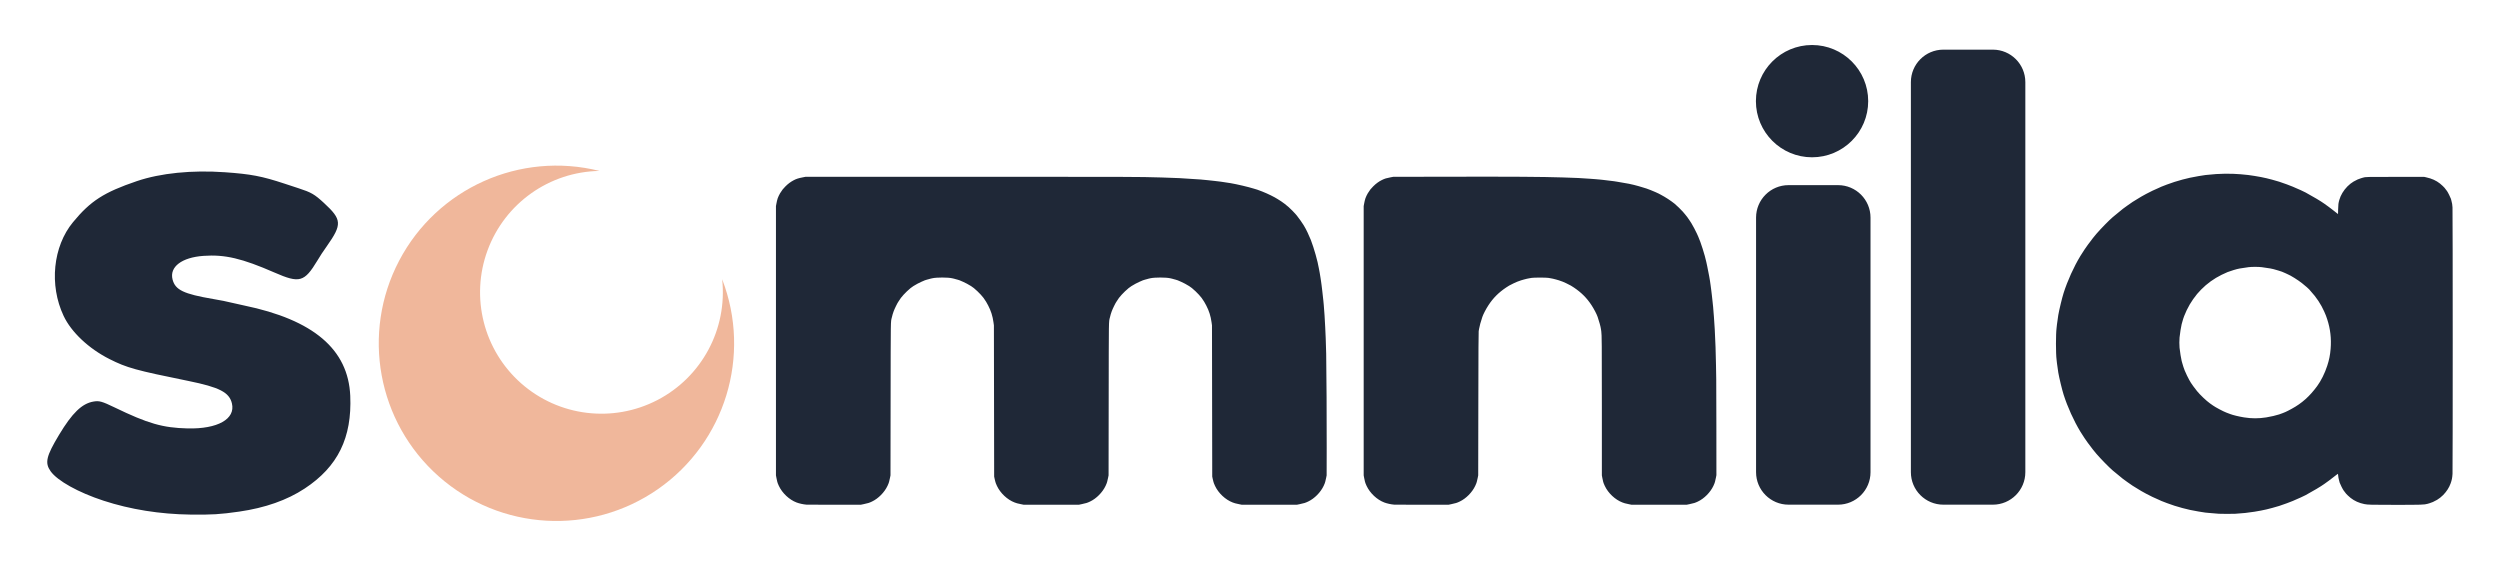
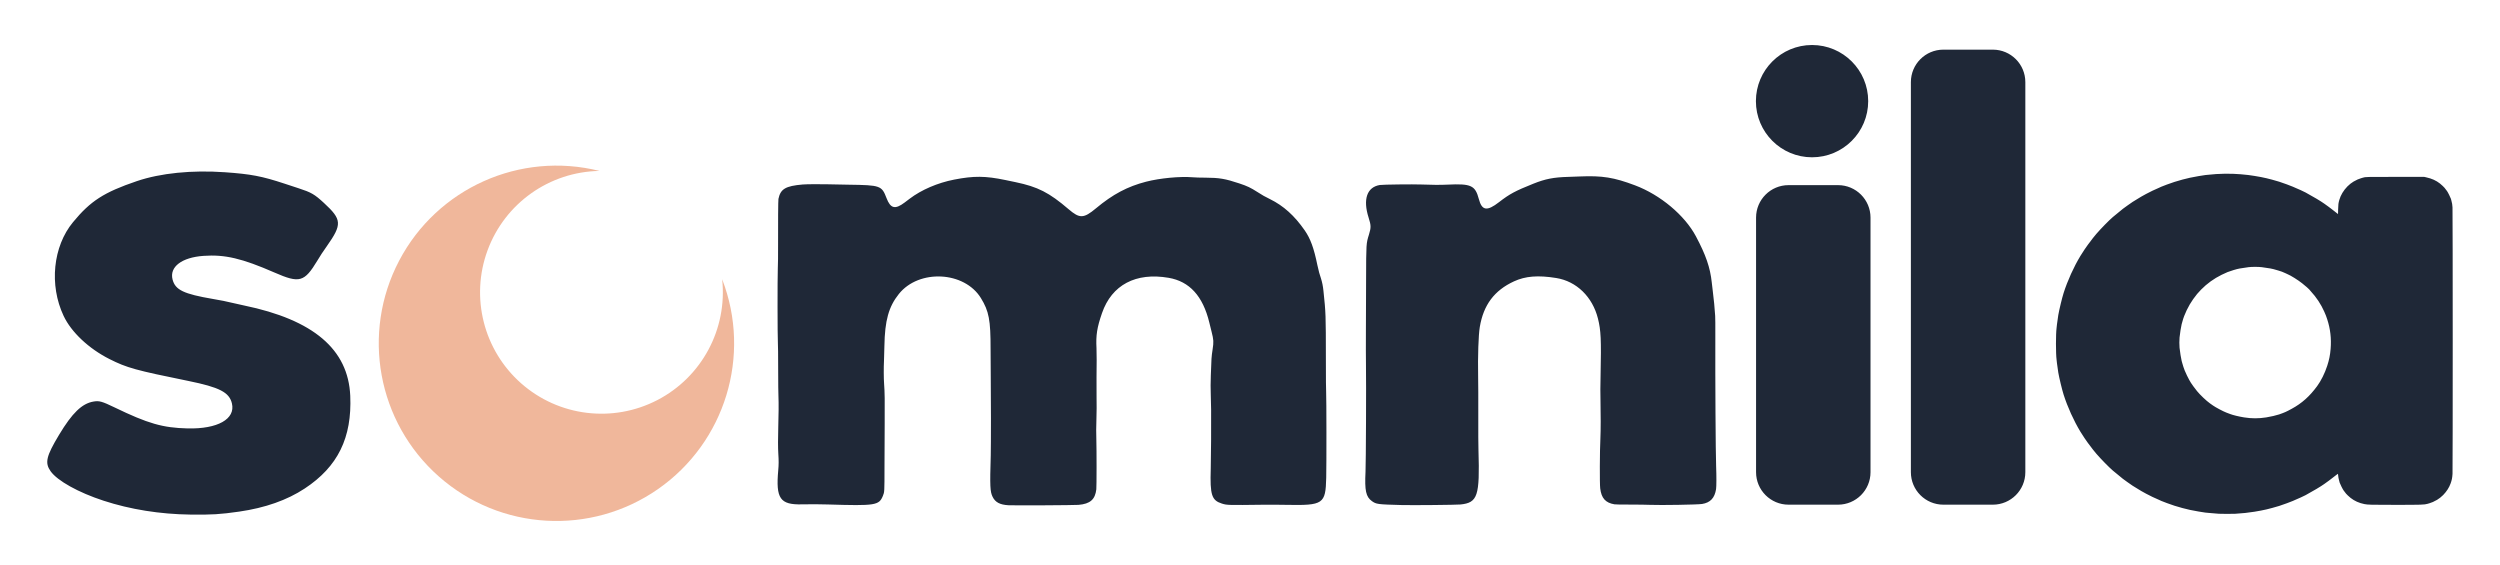
<svg xmlns="http://www.w3.org/2000/svg" viewBox="129.3 226.7 1616.4 364.8">
-   <path d="M1563.81,558.87 C1561.81,558.76 1559.03,558.53 1557.17,558.31 C1556.34,558.21 1555.44,558.12 1555.17,558.12 C1554.59,558.12 1547.62,556.90 1545.25,556.38 C1542.06,555.68 1538.78,554.80 1535.25,553.69 C1533.10,553.01 1527.12,550.83 1526.73,550.58 C1526.57,550.48 1525.88,550.16 1525.19,549.87 C1522.53,548.76 1519.45,547.29 1516.88,545.90 C1515.40,545.11 1514.05,544.36 1513.88,544.24 C1513.70,544.13 1512.94,543.66 1512.19,543.22 C1509.05,541.38 1507.06,540.08 1504.81,538.42 C1503.51,537.46 1502.18,536.50 1501.88,536.29 C1501.33,535.91 1497.76,532.98 1495.36,530.94 C1492.95,528.89 1487.69,523.52 1484.72,520.08 C1483.38,518.53 1481.62,516.29 1480.40,514.59 C1479.90,513.89 1479.35,513.17 1479.19,513.00 C1478.76,512.54 1475.62,507.83 1474.40,505.81 C1470.12,498.73 1466.10,489.87 1463.55,481.86 C1462.54,478.69 1460.71,471.10 1460.11,467.62 C1459.76,465.56 1459.36,462.72 1459.25,461.56 C1459.18,460.80 1459.07,459.78 1459.00,459.28 C1458.47,455.36 1458.47,442.64 1459.00,438.72 C1459.07,438.22 1459.18,437.20 1459.25,436.44 C1459.36,435.28 1459.76,432.44 1460.11,430.38 C1460.71,426.90 1462.54,419.31 1463.55,416.14 C1466.10,408.13 1470.12,399.27 1474.40,392.19 C1475.62,390.17 1478.76,385.46 1479.19,385.00 C1479.35,384.83 1479.90,384.11 1480.40,383.41 C1481.62,381.71 1483.38,379.47 1484.72,377.92 C1487.69,374.48 1492.95,369.11 1495.36,367.06 C1497.76,365.02 1501.33,362.09 1501.88,361.71 C1502.18,361.50 1503.51,360.54 1504.81,359.58 C1507.06,357.92 1509.05,356.62 1512.19,354.78 C1512.94,354.34 1513.70,353.87 1513.88,353.76 C1514.05,353.64 1515.40,352.89 1516.88,352.10 C1519.45,350.71 1522.53,349.24 1525.19,348.13 C1525.88,347.84 1526.57,347.52 1526.73,347.42 C1527.12,347.17 1533.10,344.99 1535.25,344.31 C1538.78,343.20 1542.06,342.32 1545.25,341.62 C1547.62,341.10 1554.59,339.88 1555.17,339.88 C1555.44,339.88 1556.34,339.79 1557.17,339.69 C1563.61,338.93 1571.57,338.80 1577.94,339.36 C1582.26,339.74 1583.82,339.93 1587.00,340.45 C1593.24,341.48 1595.98,342.13 1602.92,344.18 C1604.60,344.68 1611.37,347.16 1611.79,347.43 C1611.94,347.53 1612.65,347.84 1613.37,348.13 C1615.04,348.79 1618.78,350.50 1620.00,351.16 C1624.75,353.72 1629.94,356.83 1632.06,358.36 C1632.88,358.96 1634.23,359.93 1635.04,360.51 C1635.86,361.09 1637.10,362.03 1637.79,362.61 C1638.49,363.18 1639.23,363.77 1639.44,363.91 C1639.64,364.05 1640.07,364.38 1640.39,364.65 L1640.97,365.12 L1641.04,362.03 C1641.11,358.89 1641.21,358.06 1641.81,355.95 C1642.66,352.92 1644.52,349.82 1647.03,347.25 C1648.16,346.09 1649.82,344.77 1650.99,344.12 C1653.17,342.89 1654.33,342.37 1655.81,341.95 C1656.22,341.83 1656.82,341.66 1657.12,341.56 C1658.75,341.06 1658.75,341.06 1678.06,341.06 L1696.69,341.06 L1697.94,341.34 C1701.60,342.14 1704.39,343.40 1706.89,345.37 C1707.87,346.15 1709.62,347.79 1709.85,348.14 C1710.05,348.46 1710.75,349.37 1711.43,350.21 C1711.89,350.76 1713.80,354.57 1713.97,355.25 C1714.04,355.56 1714.20,356.15 1714.31,356.56 C1714.74,358.11 1714.86,358.87 1714.99,360.80 C1715.17,363.47 1715.18,530.35 1715.00,533.06 C1714.82,535.80 1714.56,537.07 1713.73,539.38 C1712.78,542.00 1711.16,544.50 1708.97,546.75 C1707.84,547.91 1706.18,549.23 1705.01,549.88 C1702.83,551.11 1701.67,551.63 1700.19,552.05 C1699.78,552.17 1699.18,552.34 1698.88,552.44 C1696.87,553.05 1694.75,553.12 1678.02,553.12 C1662.41,553.13 1660.22,553.07 1658.00,552.62 C1654.56,551.93 1651.62,550.61 1649.11,548.63 C1648.13,547.85 1646.38,546.21 1646.15,545.86 C1645.95,545.54 1645.25,544.63 1644.57,543.79 C1644.11,543.24 1642.20,539.43 1642.03,538.75 C1641.96,538.44 1641.80,537.85 1641.69,537.44 C1641.31,536.08 1641.15,535.20 1641.06,534.09 C1640.98,533.06 1640.96,533.00 1640.75,533.15 C1640.63,533.24 1640.20,533.55 1639.80,533.83 C1639.39,534.11 1638.49,534.82 1637.79,535.39 C1637.10,535.97 1635.86,536.91 1635.04,537.49 C1634.23,538.07 1632.88,539.04 1632.06,539.64 C1629.94,541.17 1624.75,544.28 1620.00,546.84 C1618.78,547.50 1615.04,549.21 1613.37,549.87 C1612.65,550.16 1611.94,550.47 1611.79,550.57 C1611.37,550.84 1604.60,553.32 1602.92,553.82 C1595.98,555.87 1593.24,556.52 1587.00,557.55 C1583.12,558.19 1578.79,558.65 1574.56,558.88 C1572.48,558.99 1565.93,558.99 1563.81,558.87 Z M650.75,552.99 C648.68,552.82 646.06,552.25 644.31,551.58 C639.59,549.78 635.11,545.57 632.88,540.85 C632.55,540.14 632.22,539.37 632.14,539.12 C632.07,538.88 631.92,538.39 631.81,538.02 C631.70,537.66 631.48,536.62 631.31,535.71 L631.00,534.06 L631.00,447.00 L631.00,359.94 L631.31,358.29 C631.59,356.80 631.70,356.33 632.14,354.88 C632.34,354.22 633.21,352.40 633.65,351.69 C635.11,349.38 635.53,348.83 637.12,347.23 C638.84,345.50 640.44,344.32 642.51,343.22 C644.20,342.33 645.50,341.92 648.31,341.37 L650.19,341.00 L755.81,341.00 C861.86,340.99 864.81,341.00 880.38,341.45 C890.14,341.73 892.97,341.87 905.50,342.75 C906.57,342.83 908.67,343.03 910.19,343.20 C911.70,343.37 913.47,343.56 914.12,343.63 C914.78,343.69 915.71,343.80 916.19,343.87 C916.67,343.93 917.85,344.08 918.81,344.19 C920.45,344.38 921.33,344.51 925.06,345.14 C928.98,345.81 936.32,347.53 939.69,348.58 C940.92,348.97 942.08,349.31 942.25,349.35 C942.42,349.38 943.88,349.93 945.50,350.57 C949.00,351.95 953.36,354.10 955.44,355.46 C956.26,356.00 957.25,356.63 957.62,356.84 C958.43,357.31 961.04,359.32 962.44,360.56 C963.69,361.67 966.27,364.26 966.86,365.00 C967.10,365.31 967.53,365.82 967.81,366.12 C968.52,366.91 971.66,371.33 972.04,372.07 C972.21,372.41 972.54,372.97 972.77,373.31 C973.57,374.51 975.88,379.36 976.83,381.83 C978.94,387.36 981.26,395.55 982.06,400.38 C982.17,401.03 982.40,402.25 982.57,403.09 C982.74,403.93 982.97,405.31 983.07,406.16 C983.17,407.00 983.34,408.11 983.44,408.62 C983.54,409.14 983.70,410.35 983.81,411.31 C983.92,412.27 984.11,413.88 984.24,414.88 C984.55,417.18 984.85,419.90 984.94,421.19 C984.98,421.74 985.10,422.98 985.20,423.94 C985.46,426.49 985.98,434.55 986.13,438.31 C986.20,440.10 986.34,443.25 986.45,445.31 C986.56,447.38 986.69,451.96 986.76,455.50 C986.96,467.51 987.14,498.49 987.09,516.31 L987.05,534.06 L986.72,535.71 C986.53,536.62 986.30,537.66 986.19,538.02 C986.08,538.39 985.93,538.88 985.86,539.12 C985.78,539.37 985.45,540.14 985.12,540.85 C983.14,545.04 979.21,549.02 975.12,550.96 C973.26,551.84 972.61,552.05 969.69,552.66 L967.81,553.05 L950.00,553.05 L932.19,553.05 L930.31,552.66 C927.96,552.17 927.55,552.06 926.31,551.58 C921.59,549.78 917.11,545.57 914.88,540.85 C914.55,540.14 914.22,539.37 914.14,539.12 C914.07,538.88 913.92,538.39 913.81,538.02 C913.70,537.65 913.49,536.77 913.34,536.08 L913.08,534.81 L913.00,485.94 L912.92,437.06 L912.65,435.12 C912.09,431.05 911.05,427.76 909.23,424.25 C908.61,423.05 908.00,421.95 907.88,421.81 C907.75,421.68 907.53,421.34 907.38,421.06 C906.27,419.01 903.18,415.64 899.95,412.96 C899.63,412.69 899.21,412.40 899.02,412.30 C898.82,412.21 898.56,412.01 898.44,411.88 C898.31,411.74 898.14,411.62 898.06,411.62 C897.98,411.62 897.61,411.41 897.24,411.15 C895.74,410.09 890.15,407.51 889.35,407.50 C889.23,407.50 888.84,407.40 888.47,407.27 C888.11,407.14 887.50,406.97 887.12,406.89 C886.75,406.80 886.21,406.69 885.94,406.62 C883.21,405.98 875.79,405.98 873.06,406.62 C872.79,406.69 872.25,406.80 871.88,406.89 C871.50,406.97 870.89,407.14 870.53,407.27 C870.16,407.40 869.77,407.50 869.65,407.50 C868.85,407.51 863.26,410.09 861.76,411.15 C861.39,411.41 861.02,411.62 860.94,411.62 C860.86,411.62 860.69,411.74 860.56,411.88 C860.44,412.01 860.18,412.21 859.98,412.30 C859.79,412.40 859.37,412.69 859.05,412.96 C855.82,415.64 852.73,419.01 851.62,421.06 C851.47,421.34 851.25,421.68 851.12,421.81 C850.66,422.33 848.61,426.50 848.09,428.00 C847.50,429.69 847.39,430.04 846.93,431.94 C846.15,435.12 846.21,431.11 846.13,485.00 L846.06,534.06 L845.72,535.71 C845.54,536.62 845.30,537.66 845.19,538.02 C845.08,538.39 844.93,538.88 844.86,539.12 C844.78,539.37 844.45,540.14 844.12,540.85 C842.14,545.04 838.21,549.02 834.12,550.96 C832.26,551.84 831.61,552.05 828.69,552.66 L826.81,553.05 L809.00,553.05 L791.19,553.05 L789.31,552.66 C786.96,552.17 786.55,552.06 785.31,551.58 C780.59,549.78 776.11,545.57 773.88,540.85 C773.55,540.14 773.22,539.37 773.14,539.12 C773.07,538.88 772.92,538.39 772.81,538.02 C772.70,537.65 772.49,536.77 772.34,536.08 L772.08,534.81 L772.00,485.94 L771.92,437.06 L771.65,435.12 C771.09,431.05 770.05,427.76 768.23,424.25 C767.61,423.05 767.00,421.95 766.88,421.81 C766.75,421.68 766.53,421.34 766.38,421.06 C765.27,419.01 762.18,415.64 758.95,412.96 C758.63,412.69 758.21,412.40 758.02,412.30 C757.82,412.21 757.56,412.01 757.44,411.88 C757.31,411.74 757.14,411.62 757.06,411.62 C756.98,411.62 756.61,411.41 756.24,411.15 C754.74,410.09 749.15,407.51 748.35,407.50 C748.23,407.50 747.84,407.40 747.47,407.27 C747.11,407.14 746.50,406.97 746.12,406.89 C745.75,406.80 745.21,406.69 744.94,406.62 C742.21,405.98 734.79,405.98 732.06,406.62 C731.79,406.69 731.25,406.80 730.88,406.89 C730.50,406.97 729.89,407.14 729.53,407.27 C729.16,407.40 728.77,407.50 728.65,407.50 C727.85,407.51 722.26,410.09 720.76,411.15 C720.39,411.41 720.02,411.62 719.94,411.62 C719.86,411.62 719.69,411.74 719.56,411.88 C719.44,412.01 719.18,412.21 718.98,412.30 C718.79,412.40 718.37,412.69 718.05,412.96 C714.82,415.64 711.73,419.01 710.62,421.06 C710.47,421.34 710.25,421.68 710.12,421.81 C709.66,422.33 707.61,426.50 707.09,428.00 C706.50,429.69 706.39,430.04 705.93,431.94 C705.15,435.12 705.21,431.11 705.13,485.00 L705.06,534.06 L704.72,535.71 C704.54,536.62 704.30,537.66 704.19,538.02 C704.08,538.39 703.93,538.88 703.86,539.12 C703.78,539.37 703.45,540.14 703.12,540.85 C701.14,545.04 697.21,549.02 693.12,550.96 C691.28,551.84 690.61,552.05 687.75,552.65 L685.94,553.03 L669.00,553.06 C659.68,553.08 651.47,553.05 650.75,552.99 Z M1030.75,552.99 C1028.68,552.82 1026.06,552.25 1024.31,551.58 C1019.59,549.78 1015.11,545.57 1012.88,540.85 C1012.55,540.14 1012.22,539.37 1012.14,539.12 C1012.07,538.88 1011.92,538.39 1011.81,538.02 C1011.70,537.66 1011.48,536.62 1011.31,535.71 L1011.00,534.06 L1011.00,447.00 L1011.00,359.94 L1011.31,358.29 C1011.59,356.80 1011.70,356.33 1012.14,354.88 C1012.34,354.22 1013.21,352.40 1013.65,351.69 C1015.11,349.37 1015.53,348.84 1017.12,347.24 C1018.97,345.38 1020.87,344.00 1022.88,343.04 C1024.78,342.14 1025.51,341.91 1028.25,341.38 L1030.06,341.03 L1065.38,340.96 C1107.74,340.87 1125.78,340.99 1139.88,341.43 C1148.75,341.71 1151.67,341.85 1156.94,342.25 C1157.76,342.31 1159.31,342.43 1160.38,342.50 C1161.44,342.58 1162.79,342.70 1163.38,342.76 C1163.96,342.83 1165.03,342.94 1165.75,343.01 C1167.51,343.18 1172.10,343.74 1172.91,343.88 C1173.27,343.95 1174.15,344.09 1174.88,344.19 C1176.28,344.39 1178.85,344.83 1182.50,345.52 C1183.84,345.77 1187.45,346.65 1188.56,347.00 C1189.18,347.19 1190.19,347.49 1190.81,347.67 C1193.27,348.37 1194.52,348.79 1196.56,349.61 C1198.75,350.50 1201.03,351.48 1201.69,351.84 C1201.89,351.95 1202.54,352.29 1203.12,352.60 C1206.11,354.17 1209.43,356.34 1212.05,358.43 C1213.13,359.29 1216.67,362.71 1217.28,363.49 C1217.64,363.94 1218.31,364.73 1218.78,365.25 C1219.58,366.14 1220.83,367.83 1221.84,369.41 C1222.10,369.81 1222.56,370.52 1222.86,370.98 C1223.57,372.07 1225.90,376.46 1226.43,377.71 C1226.66,378.25 1227.07,379.17 1227.34,379.75 C1228.80,382.88 1231.68,391.93 1232.51,396.00 C1232.64,396.65 1232.92,397.92 1233.12,398.81 C1233.55,400.68 1234.01,403.04 1234.37,405.19 C1234.50,406.01 1234.73,407.31 1234.87,408.06 C1235.01,408.82 1235.21,410.23 1235.32,411.19 C1235.42,412.15 1235.59,413.42 1235.69,414.00 C1235.79,414.58 1235.99,416.19 1236.12,417.56 C1236.26,418.94 1236.45,420.74 1236.56,421.56 C1236.83,423.76 1237.11,426.78 1237.25,429.06 C1237.32,430.16 1237.41,431.20 1237.44,431.38 C1237.64,432.51 1238.35,445.61 1238.50,451.12 C1239.01,469.86 1239.02,470.94 1239.04,502.62 L1239.06,533.94 L1238.72,535.65 C1238.54,536.59 1238.30,537.66 1238.19,538.02 C1238.08,538.39 1237.93,538.88 1237.86,539.12 C1237.78,539.37 1237.45,540.14 1237.12,540.85 C1235.14,545.04 1231.21,549.02 1227.12,550.96 C1225.26,551.84 1224.61,552.05 1221.69,552.66 L1219.81,553.05 L1202.00,553.05 L1184.19,553.05 L1182.31,552.66 C1179.96,552.17 1179.55,552.06 1178.31,551.58 C1173.59,549.78 1169.11,545.57 1166.88,540.85 C1166.55,540.14 1166.22,539.37 1166.14,539.12 C1166.07,538.88 1165.92,538.39 1165.81,538.02 C1165.70,537.66 1165.48,536.62 1165.31,535.71 L1165.00,534.06 L1165.00,490.56 C1165.00,448.59 1164.95,442.98 1164.62,440.88 C1164.55,440.43 1164.44,439.72 1164.38,439.30 C1164.19,437.86 1163.25,434.46 1162.27,431.61 C1161.61,429.71 1159.94,426.50 1158.30,424.00 C1155.29,419.39 1151.75,415.85 1146.94,412.62 C1146.18,412.11 1145.28,411.54 1144.94,411.35 C1143.56,410.58 1140.04,408.89 1139.64,408.81 C1139.41,408.76 1138.92,408.59 1138.56,408.43 C1137.42,407.92 1133.33,406.81 1131.94,406.63 C1131.53,406.57 1130.82,406.45 1130.38,406.36 C1129.22,406.12 1120.78,406.12 1119.62,406.36 C1119.18,406.45 1118.47,406.57 1118.06,406.63 C1116.67,406.81 1112.58,407.92 1111.44,408.43 C1111.08,408.59 1110.59,408.76 1110.36,408.81 C1109.96,408.89 1106.44,410.58 1105.06,411.35 C1104.72,411.54 1103.82,412.11 1103.06,412.62 C1098.25,415.85 1094.71,419.39 1091.70,424.00 C1090.06,426.50 1088.39,429.71 1087.73,431.61 C1086.75,434.45 1085.82,437.86 1085.62,439.30 C1085.56,439.72 1085.44,440.40 1085.36,440.81 C1085.25,441.38 1085.19,452.61 1085.13,487.81 L1085.05,534.06 L1084.72,535.71 C1084.54,536.62 1084.30,537.66 1084.19,538.02 C1084.08,538.39 1083.93,538.88 1083.86,539.12 C1083.78,539.37 1083.45,540.14 1083.12,540.85 C1081.14,545.04 1077.21,549.02 1073.12,550.96 C1071.28,551.84 1070.61,552.05 1067.75,552.65 L1065.94,553.03 L1049.00,553.06 C1039.68,553.08 1031.47,553.05 1030.75,552.99 Z M1594.58,496.57 C1597.49,496.10 1601.11,495.26 1602.88,494.65 C1606.58,493.35 1607.45,492.97 1611.09,490.98 C1617.60,487.44 1622.64,482.94 1627.46,476.36 C1629.98,472.94 1632.42,468.03 1633.98,463.25 C1635.24,459.37 1635.86,456.32 1636.19,452.25 C1636.73,445.57 1636.02,439.38 1633.98,433.12 C1633.31,431.07 1633.12,430.59 1632.04,428.12 C1630.00,423.49 1626.90,418.81 1623.41,415.08 C1622.84,414.47 1622.38,413.92 1622.38,413.87 C1622.38,413.72 1619.78,411.46 1617.75,409.85 C1615.10,407.74 1610.36,404.78 1608.36,403.99 C1607.99,403.85 1607.32,403.54 1606.88,403.30 C1605.89,402.78 1603.59,401.91 1602.56,401.67 C1602.15,401.57 1601.39,401.35 1600.88,401.18 C1598.75,400.49 1596.24,400.02 1591.62,399.44 C1589.55,399.18 1585.08,399.18 1583.13,399.44 C1577.77,400.16 1576.39,400.42 1573.56,401.27 C1570.32,402.24 1568.80,402.84 1565.70,404.38 C1560.71,406.84 1556.29,410.03 1552.46,413.93 C1550.41,416.01 1549.30,417.35 1547.32,420.11 C1544.31,424.30 1541.46,430.22 1540.37,434.56 C1540.23,435.11 1540.01,435.90 1539.87,436.31 C1539.56,437.27 1538.68,442.83 1538.51,444.91 C1538.34,446.96 1538.34,449.60 1538.51,451.54 C1538.69,453.62 1539.58,459.14 1539.87,460.06 C1540.00,460.48 1540.20,461.18 1540.31,461.62 C1540.59,462.75 1541.33,464.98 1541.84,466.25 C1542.53,467.94 1544.10,471.22 1544.79,472.38 C1545.13,472.96 1545.61,473.77 1545.85,474.19 C1546.33,475.01 1548.25,477.62 1549.80,479.56 C1551.67,481.89 1555.93,485.94 1558.14,487.48 C1558.80,487.94 1559.70,488.57 1560.14,488.89 C1561.64,489.99 1566.82,492.74 1568.69,493.43 C1569.38,493.68 1570.53,494.12 1571.25,494.40 C1573.07,495.11 1576.91,496.04 1580.24,496.57 C1585.15,497.36 1589.67,497.35 1594.58,496.57 Z M252.44,559.41 C232.69,559.15 213.60,556.10 196.25,550.43 C179.97,545.12 166.37,537.54 162.01,531.37 C158.17,525.93 159.16,521.70 167.49,507.84 C175.99,493.70 182.29,487.60 189.74,486.33 C193.44,485.69 195.25,486.20 203.38,490.12 C225.00,500.58 234.49,503.31 250.57,503.70 C270.02,504.17 281.67,497.61 279.25,487.52 C277.53,480.34 271.23,477.10 251.06,473.00 C216.92,466.06 211.34,464.52 200.12,458.87 C186.70,452.11 175.40,441.48 170.43,430.94 C161.02,410.99 163.53,386.05 176.53,370.32 C187.87,356.59 196.50,351.04 217.77,343.81 C233.03,338.62 253.38,336.57 274.62,338.06 C291.61,339.26 298.55,340.59 313.25,345.43 C316.45,346.49 320.52,347.83 322.31,348.41 C330.58,351.10 332.68,352.32 338.76,357.93 C350.40,368.67 350.60,371.69 340.61,385.88 C337.68,390.04 336.81,391.37 334.50,395.19 C326.08,409.13 322.98,410.00 306.81,402.93 C285.76,393.74 274.73,391.15 260.90,392.13 C246.80,393.13 238.77,399.25 240.87,407.41 C242.60,414.15 248.00,416.75 267.00,420.00 C272.72,420.98 274.93,421.43 279.75,422.57 C281.91,423.09 285.18,423.82 287.00,424.19 C331.98,433.47 354.46,452.57 355.76,482.62 C356.94,509.71 347.73,528.45 326.31,542.56 C314.93,550.07 300.70,555.08 283.94,557.49 C271.72,559.25 266.08,559.59 252.44,559.41 Z M1285.70,346.40 L1317.70,346.40 A21,21 0 0 1 1338.70,367.40 L1338.70,532.00 A21,21 0 0 1 1317.70,553.00 L1285.70,553.00 A21,21 0 0 1 1264.70,532.00 L1264.70,367.40 A21,21 0 0 1 1285.70,346.40 Z M1385.80,258.80 L1417.80,258.80 A21,21 0 0 1 1438.80,279.80 L1438.80,532.00 A21,21 0 0 1 1417.80,553.00 L1385.80,553.00 A21,21 0 0 1 1364.80,532.00 L1364.80,279.80 A21,21 0 0 1 1385.80,258.80 Z M1264.60,292.10 A36.3,36.3 0 1 1 1337.20,292.10 A36.3,36.3 0 1 1 1264.60,292.10 Z " fill="#1F2837" fill-rule="evenodd" />
+   <path d="M1563.81,558.87 C1561.81,558.76 1559.03,558.53 1557.17,558.31 C1556.34,558.21 1555.44,558.12 1555.17,558.12 C1554.59,558.12 1547.62,556.90 1545.25,556.38 C1542.06,555.68 1538.78,554.80 1535.25,553.69 C1533.10,553.01 1527.12,550.83 1526.73,550.58 C1526.57,550.48 1525.88,550.16 1525.19,549.87 C1522.53,548.76 1519.45,547.29 1516.88,545.90 C1515.40,545.11 1514.05,544.36 1513.88,544.24 C1513.70,544.13 1512.94,543.66 1512.19,543.22 C1509.05,541.38 1507.06,540.08 1504.81,538.42 C1503.51,537.46 1502.18,536.50 1501.88,536.29 C1501.33,535.91 1497.76,532.98 1495.36,530.94 C1492.95,528.89 1487.69,523.52 1484.72,520.08 C1483.38,518.53 1481.62,516.29 1480.40,514.59 C1479.90,513.89 1479.35,513.17 1479.19,513.00 C1478.76,512.54 1475.62,507.83 1474.40,505.81 C1470.12,498.73 1466.10,489.87 1463.55,481.86 C1462.54,478.69 1460.71,471.10 1460.11,467.62 C1459.76,465.56 1459.36,462.72 1459.25,461.56 C1459.18,460.80 1459.07,459.78 1459.00,459.28 C1458.47,455.36 1458.47,442.64 1459.00,438.72 C1459.07,438.22 1459.18,437.20 1459.25,436.44 C1459.36,435.28 1459.76,432.44 1460.11,430.38 C1460.71,426.90 1462.54,419.31 1463.55,416.14 C1466.10,408.13 1470.12,399.27 1474.40,392.19 C1475.62,390.17 1478.76,385.46 1479.19,385.00 C1479.35,384.83 1479.90,384.11 1480.40,383.41 C1481.62,381.71 1483.38,379.47 1484.72,377.92 C1487.69,374.48 1492.95,369.11 1495.36,367.06 C1497.76,365.02 1501.33,362.09 1501.88,361.71 C1502.18,361.50 1503.51,360.54 1504.81,359.58 C1507.06,357.92 1509.05,356.62 1512.19,354.78 C1512.94,354.34 1513.70,353.87 1513.88,353.76 C1514.05,353.64 1515.40,352.89 1516.88,352.10 C1519.45,350.71 1522.53,349.24 1525.19,348.13 C1525.88,347.84 1526.57,347.52 1526.73,347.42 C1527.12,347.17 1533.10,344.99 1535.25,344.31 C1538.78,343.20 1542.06,342.32 1545.25,341.62 C1547.62,341.10 1554.59,339.88 1555.17,339.88 C1555.44,339.88 1556.34,339.79 1557.17,339.69 C1563.61,338.93 1571.57,338.80 1577.94,339.36 C1582.26,339.74 1583.82,339.93 1587.00,340.45 C1593.24,341.48 1595.98,342.13 1602.92,344.18 C1604.60,344.68 1611.37,347.16 1611.79,347.43 C1611.94,347.53 1612.65,347.84 1613.37,348.13 C1615.04,348.79 1618.78,350.50 1620.00,351.16 C1624.75,353.72 1629.94,356.83 1632.06,358.36 C1632.88,358.96 1634.23,359.93 1635.04,360.51 C1635.86,361.09 1637.10,362.03 1637.79,362.61 C1638.49,363.18 1639.23,363.77 1639.44,363.91 C1639.64,364.05 1640.07,364.38 1640.39,364.65 L1640.97,365.12 L1641.04,362.03 C1641.11,358.89 1641.21,358.06 1641.81,355.95 C1642.66,352.92 1644.52,349.82 1647.03,347.25 C1648.16,346.09 1649.82,344.77 1650.99,344.12 C1653.17,342.89 1654.33,342.37 1655.81,341.95 C1656.22,341.83 1656.82,341.66 1657.12,341.56 C1658.75,341.06 1658.75,341.06 1678.06,341.06 L1696.69,341.06 L1697.94,341.34 C1701.60,342.14 1704.39,343.40 1706.89,345.37 C1707.87,346.15 1709.62,347.79 1709.85,348.14 C1710.05,348.46 1710.75,349.37 1711.43,350.21 C1711.89,350.76 1713.80,354.57 1713.97,355.25 C1714.04,355.56 1714.20,356.15 1714.31,356.56 C1714.74,358.11 1714.86,358.87 1714.99,360.80 C1715.17,363.47 1715.18,530.35 1715.00,533.06 C1714.82,535.80 1714.56,537.07 1713.73,539.38 C1712.78,542.00 1711.16,544.50 1708.97,546.75 C1707.84,547.91 1706.18,549.23 1705.01,549.88 C1702.83,551.11 1701.67,551.63 1700.19,552.05 C1699.78,552.17 1699.18,552.34 1698.88,552.44 C1696.87,553.05 1694.75,553.12 1678.02,553.12 C1662.41,553.13 1660.22,553.07 1658.00,552.62 C1654.56,551.93 1651.62,550.61 1649.11,548.63 C1648.13,547.85 1646.38,546.21 1646.15,545.86 C1645.95,545.54 1645.25,544.63 1644.57,543.79 C1644.11,543.24 1642.20,539.43 1642.03,538.75 C1641.96,538.44 1641.80,537.85 1641.69,537.44 C1641.31,536.08 1641.15,535.20 1641.06,534.09 C1640.98,533.06 1640.96,533.00 1640.75,533.15 C1640.63,533.24 1640.20,533.55 1639.80,533.83 C1639.39,534.11 1638.49,534.82 1637.79,535.39 C1637.10,535.97 1635.86,536.91 1635.04,537.49 C1634.23,538.07 1632.88,539.04 1632.06,539.64 C1629.94,541.17 1624.75,544.28 1620.00,546.84 C1618.78,547.50 1615.04,549.21 1613.37,549.87 C1612.65,550.16 1611.94,550.47 1611.79,550.57 C1611.37,550.84 1604.60,553.32 1602.92,553.82 C1595.98,555.87 1593.24,556.52 1587.00,557.55 C1583.12,558.19 1578.79,558.65 1574.56,558.88 C1572.48,558.99 1565.93,558.99 1563.81,558.87 Z M1594.58,496.57 C1597.49,496.10 1601.11,495.26 1602.88,494.65 C1606.58,493.35 1607.45,492.97 1611.09,490.98 C1617.60,487.44 1622.64,482.94 1627.46,476.36 C1629.98,472.94 1632.42,468.03 1633.98,463.25 C1635.24,459.37 1635.86,456.32 1636.19,452.25 C1636.73,445.57 1636.02,439.38 1633.98,433.12 C1633.31,431.07 1633.12,430.59 1632.04,428.12 C1630.00,423.49 1626.90,418.81 1623.41,415.08 C1622.84,414.47 1622.38,413.92 1622.38,413.87 C1622.38,413.72 1619.78,411.46 1617.75,409.85 C1615.10,407.74 1610.36,404.78 1608.36,403.99 C1607.99,403.85 1607.32,403.54 1606.88,403.30 C1605.89,402.78 1603.59,401.91 1602.56,401.67 C1602.15,401.57 1601.39,401.35 1600.88,401.18 C1598.75,400.49 1596.24,400.02 1591.62,399.44 C1589.55,399.18 1585.08,399.18 1583.13,399.44 C1577.77,400.16 1576.39,400.42 1573.56,401.27 C1570.32,402.24 1568.80,402.84 1565.70,404.38 C1560.71,406.84 1556.29,410.03 1552.46,413.93 C1550.41,416.01 1549.30,417.35 1547.32,420.11 C1544.31,424.30 1541.46,430.22 1540.37,434.56 C1540.23,435.11 1540.01,435.90 1539.87,436.31 C1539.56,437.27 1538.68,442.83 1538.51,444.91 C1538.34,446.96 1538.34,449.60 1538.51,451.54 C1538.69,453.62 1539.58,459.14 1539.87,460.06 C1540.00,460.48 1540.20,461.18 1540.31,461.62 C1540.59,462.75 1541.33,464.98 1541.84,466.25 C1542.53,467.94 1544.10,471.22 1544.79,472.38 C1545.13,472.96 1545.61,473.77 1545.85,474.19 C1546.33,475.01 1548.25,477.62 1549.80,479.56 C1551.67,481.89 1555.93,485.94 1558.14,487.48 C1558.80,487.94 1559.70,488.57 1560.14,488.89 C1561.64,489.99 1566.82,492.74 1568.69,493.43 C1569.38,493.68 1570.53,494.12 1571.25,494.40 C1573.07,495.11 1576.91,496.04 1580.24,496.57 C1585.15,497.36 1589.67,497.35 1594.58,496.57 Z M252.44,559.41 C232.69,559.15 213.60,556.10 196.25,550.43 C179.97,545.12 166.37,537.54 162.01,531.37 C158.17,525.93 159.16,521.70 167.49,507.84 C175.99,493.70 182.29,487.60 189.74,486.33 C193.44,485.69 195.25,486.20 203.38,490.12 C225.00,500.58 234.49,503.31 250.57,503.70 C270.02,504.17 281.67,497.61 279.25,487.52 C277.53,480.34 271.23,477.10 251.06,473.00 C216.92,466.06 211.34,464.52 200.12,458.87 C186.70,452.11 175.40,441.48 170.43,430.94 C161.02,410.99 163.53,386.05 176.53,370.32 C187.87,356.59 196.50,351.04 217.77,343.81 C233.03,338.62 253.38,336.57 274.62,338.06 C291.61,339.26 298.55,340.59 313.25,345.43 C316.45,346.49 320.52,347.83 322.31,348.41 C330.58,351.10 332.68,352.32 338.76,357.93 C350.40,368.67 350.60,371.69 340.61,385.88 C337.68,390.04 336.81,391.37 334.50,395.19 C326.08,409.13 322.98,410.00 306.81,402.93 C285.76,393.74 274.73,391.15 260.90,392.13 C246.80,393.13 238.77,399.25 240.87,407.41 C242.60,414.15 248.00,416.75 267.00,420.00 C272.72,420.98 274.93,421.43 279.75,422.57 C281.91,423.09 285.18,423.82 287.00,424.19 C331.98,433.47 354.46,452.57 355.76,482.62 C356.94,509.71 347.73,528.45 326.31,542.56 C314.93,550.07 300.70,555.08 283.94,557.49 C271.72,559.25 266.08,559.59 252.44,559.41 Z M781.38,553.37 C775.82,553.07 772.83,551.49 771.08,547.92 C769.44,544.57 769.29,541.14 769.88,521.19 C770.05,515.50 770.05,479.58 769.88,470.30 C769.80,466.24 769.75,458.20 769.77,452.43 C769.80,433.64 768.72,427.91 763.53,419.45 C752.84,402.02 723.45,400.54 710.46,416.78 C703.88,425.01 701.40,433.92 701.12,450.38 C701.06,454.19 700.94,458.55 700.85,460.06 C700.63,464.07 700.66,471.46 700.92,474.81 C701.33,480.25 701.41,485.62 701.30,500.31 C701.24,508.01 701.19,520.75 701.18,528.62 C701.17,544.81 701.17,544.79 700.17,547.25 C697.63,553.47 695.47,553.81 664.50,552.87 C658.64,552.69 653.47,552.67 647.81,552.80 C633.66,553.13 630.83,549.06 632.48,530.77 C632.81,527.12 632.82,524.37 632.54,520.31 C632.30,516.76 632.27,509.35 632.49,503.06 C632.74,495.66 632.80,487.00 632.62,483.19 C632.51,480.85 632.45,474.92 632.43,465.31 C632.42,455.57 632.36,450.13 632.25,448.44 C631.99,444.24 631.95,406.65 632.20,400.31 C632.34,396.70 632.39,392.73 632.37,386.00 C632.32,370.83 632.43,356.18 632.61,355.31 C633.94,348.88 637.16,346.95 648.25,345.99 C650.62,345.78 660.19,345.71 664.69,345.86 C666.89,345.94 672.91,346.05 678.06,346.12 C698.54,346.40 699.40,346.70 702.49,354.79 C705.08,361.57 708.06,362.29 714.23,357.62 C715.10,356.96 716.54,355.87 717.44,355.19 C725.01,349.44 735.57,344.90 746.19,342.83 C758.97,340.34 766.40,340.40 779.44,343.12 C781.77,343.61 784.64,344.20 785.81,344.45 C800.36,347.48 807.63,351.19 820.25,362.00 C827.39,368.12 829.97,368.03 837.93,361.38 C848.76,352.34 858.29,347.28 870.31,344.18 C879.31,341.87 892.13,340.65 900.44,341.32 C902.42,341.48 904.76,341.55 908.81,341.57 C917.64,341.61 921.50,342.27 930.50,345.26 C935.78,347.02 937.85,348.00 942.44,350.94 C945.66,353.01 946.94,353.73 950.40,355.43 C959.18,359.75 966.25,366.11 972.90,375.69 C976.60,381.03 978.81,387.09 981.06,398.09 C981.44,399.93 981.96,402.14 982.23,403.00 C982.49,403.86 983.00,405.49 983.36,406.62 C984.18,409.23 984.67,411.65 984.99,414.75 C986.50,428.95 986.54,430.08 986.56,458.75 C986.57,472.08 986.62,478.55 986.73,480.25 C986.95,483.74 986.99,527.11 986.78,535.62 C986.37,552.59 984.93,553.57 961.06,553.12 C956.00,553.02 950.14,552.99 946.25,553.04 C923.09,553.34 922.63,553.33 919.33,552.29 C912.71,550.22 911.59,546.73 912.12,529.81 C912.30,523.79 912.47,498.01 912.36,491.62 C912.32,489.12 912.21,484.62 912.13,481.62 C911.99,476.91 912.00,475.29 912.17,469.44 C912.51,458.52 912.59,457.41 913.33,452.56 C914.07,447.71 914.00,446.47 912.68,441.25 C912.31,439.77 911.63,437.05 911.18,435.19 C907.02,418.10 898.40,408.64 884.88,406.32 C863.66,402.67 848.14,410.90 841.82,429.12 C838.59,438.45 837.80,443.48 838.25,451.81 C838.39,454.32 838.40,463.15 838.27,470.56 C838.22,473.24 838.23,478.90 838.29,483.12 C838.38,489.25 838.36,492.24 838.20,497.88 C838.02,503.96 838.02,505.71 838.15,510.56 C838.36,517.75 838.34,541.26 838.14,543.06 C837.38,549.67 834.15,552.49 826.62,553.13 C823.84,553.37 785.22,553.57 781.38,553.37 Z M1035.50,553.24 C1019.98,552.83 1019.15,552.72 1016.33,550.71 C1012.45,547.93 1011.58,543.95 1012.19,531.69 C1012.46,526.26 1012.68,474.56 1012.48,462.62 C1012.41,458.52 1012.39,448.68 1012.44,440.69 C1012.48,432.71 1012.54,417.75 1012.56,407.44 C1012.62,383.99 1012.61,384.22 1014.43,378.31 C1015.82,373.82 1015.79,372.40 1014.18,367.38 C1010.41,355.54 1013.12,347.68 1021.45,346.31 C1023.36,346.00 1043.08,345.77 1048.38,345.99 C1054.79,346.27 1060.71,346.30 1065.33,346.07 C1080.45,345.35 1083.12,346.58 1085.45,355.37 C1087.45,362.94 1090.74,363.44 1098.57,357.36 C1105.31,352.14 1108.98,350.16 1120.66,345.49 C1128.52,342.35 1133.86,341.31 1143.38,341.06 C1144.92,341.02 1148.27,340.90 1150.81,340.79 C1165.23,340.18 1172.83,341.40 1186.44,346.53 C1202.83,352.71 1218.53,365.84 1225.79,379.46 C1232.23,391.53 1235.04,399.69 1236.06,409.31 C1236.24,410.96 1236.52,413.38 1236.69,414.69 C1237.38,420.03 1237.99,426.34 1238.26,430.88 C1238.35,432.45 1238.39,437.02 1238.36,443.81 C1238.27,472.34 1238.56,519.72 1238.88,528.19 C1239.13,534.50 1239.10,541.30 1238.84,542.97 C1237.93,548.72 1235.10,551.71 1229.79,552.55 C1226.91,553.01 1203.00,553.41 1196.25,553.12 C1193.99,553.02 1188.70,552.94 1183.25,552.94 C1176.45,552.93 1173.82,552.88 1173.12,552.77 C1167.35,551.79 1164.71,548.83 1163.93,542.50 C1163.55,539.37 1163.63,518.39 1164.06,509.81 C1164.29,505.32 1164.31,493.95 1164.11,485.31 C1163.99,480.06 1164.00,477.50 1164.17,469.31 C1164.66,446.21 1164.39,440.34 1162.48,432.70 C1158.95,418.60 1148.62,408.56 1135.50,406.45 C1123.75,404.55 1115.57,405.20 1108.19,408.61 C1095.45,414.49 1088.46,423.84 1086.07,438.16 C1085.21,443.33 1084.75,456.94 1085.00,469.98 C1085.09,474.31 1085.13,484.53 1085.10,494.94 C1085.07,507.41 1085.11,514.12 1085.22,517.88 C1086.12,547.42 1084.70,551.72 1073.62,552.88 C1071.00,553.15 1042.32,553.43 1035.50,553.24 Z M1285.70,346.40 L1317.70,346.40 A21,21 0 0 1 1338.70,367.40 L1338.70,532.00 A21,21 0 0 1 1317.70,553.00 L1285.70,553.00 A21,21 0 0 1 1264.70,532.00 L1264.70,367.40 A21,21 0 0 1 1285.70,346.40 Z M1385.80,258.80 L1417.80,258.80 A21,21 0 0 1 1438.80,279.80 L1438.80,532.00 A21,21 0 0 1 1417.80,553.00 L1385.80,553.00 A21,21 0 0 1 1364.80,532.00 L1364.80,279.80 A21,21 0 0 1 1385.80,258.80 Z M1264.60,292.10 A36.3,36.3 0 1 1 1337.20,292.10 A36.3,36.3 0 1 1 1264.60,292.10 Z " fill="#1F2837" fill-rule="evenodd" />
  <path d="M596.21,407.22 A114.876,114.876 0 1 1 516.92,337.22 A78.488,78.488 0 1 0 596.21,407.22 Z" fill="#F0B79B" />
</svg>
